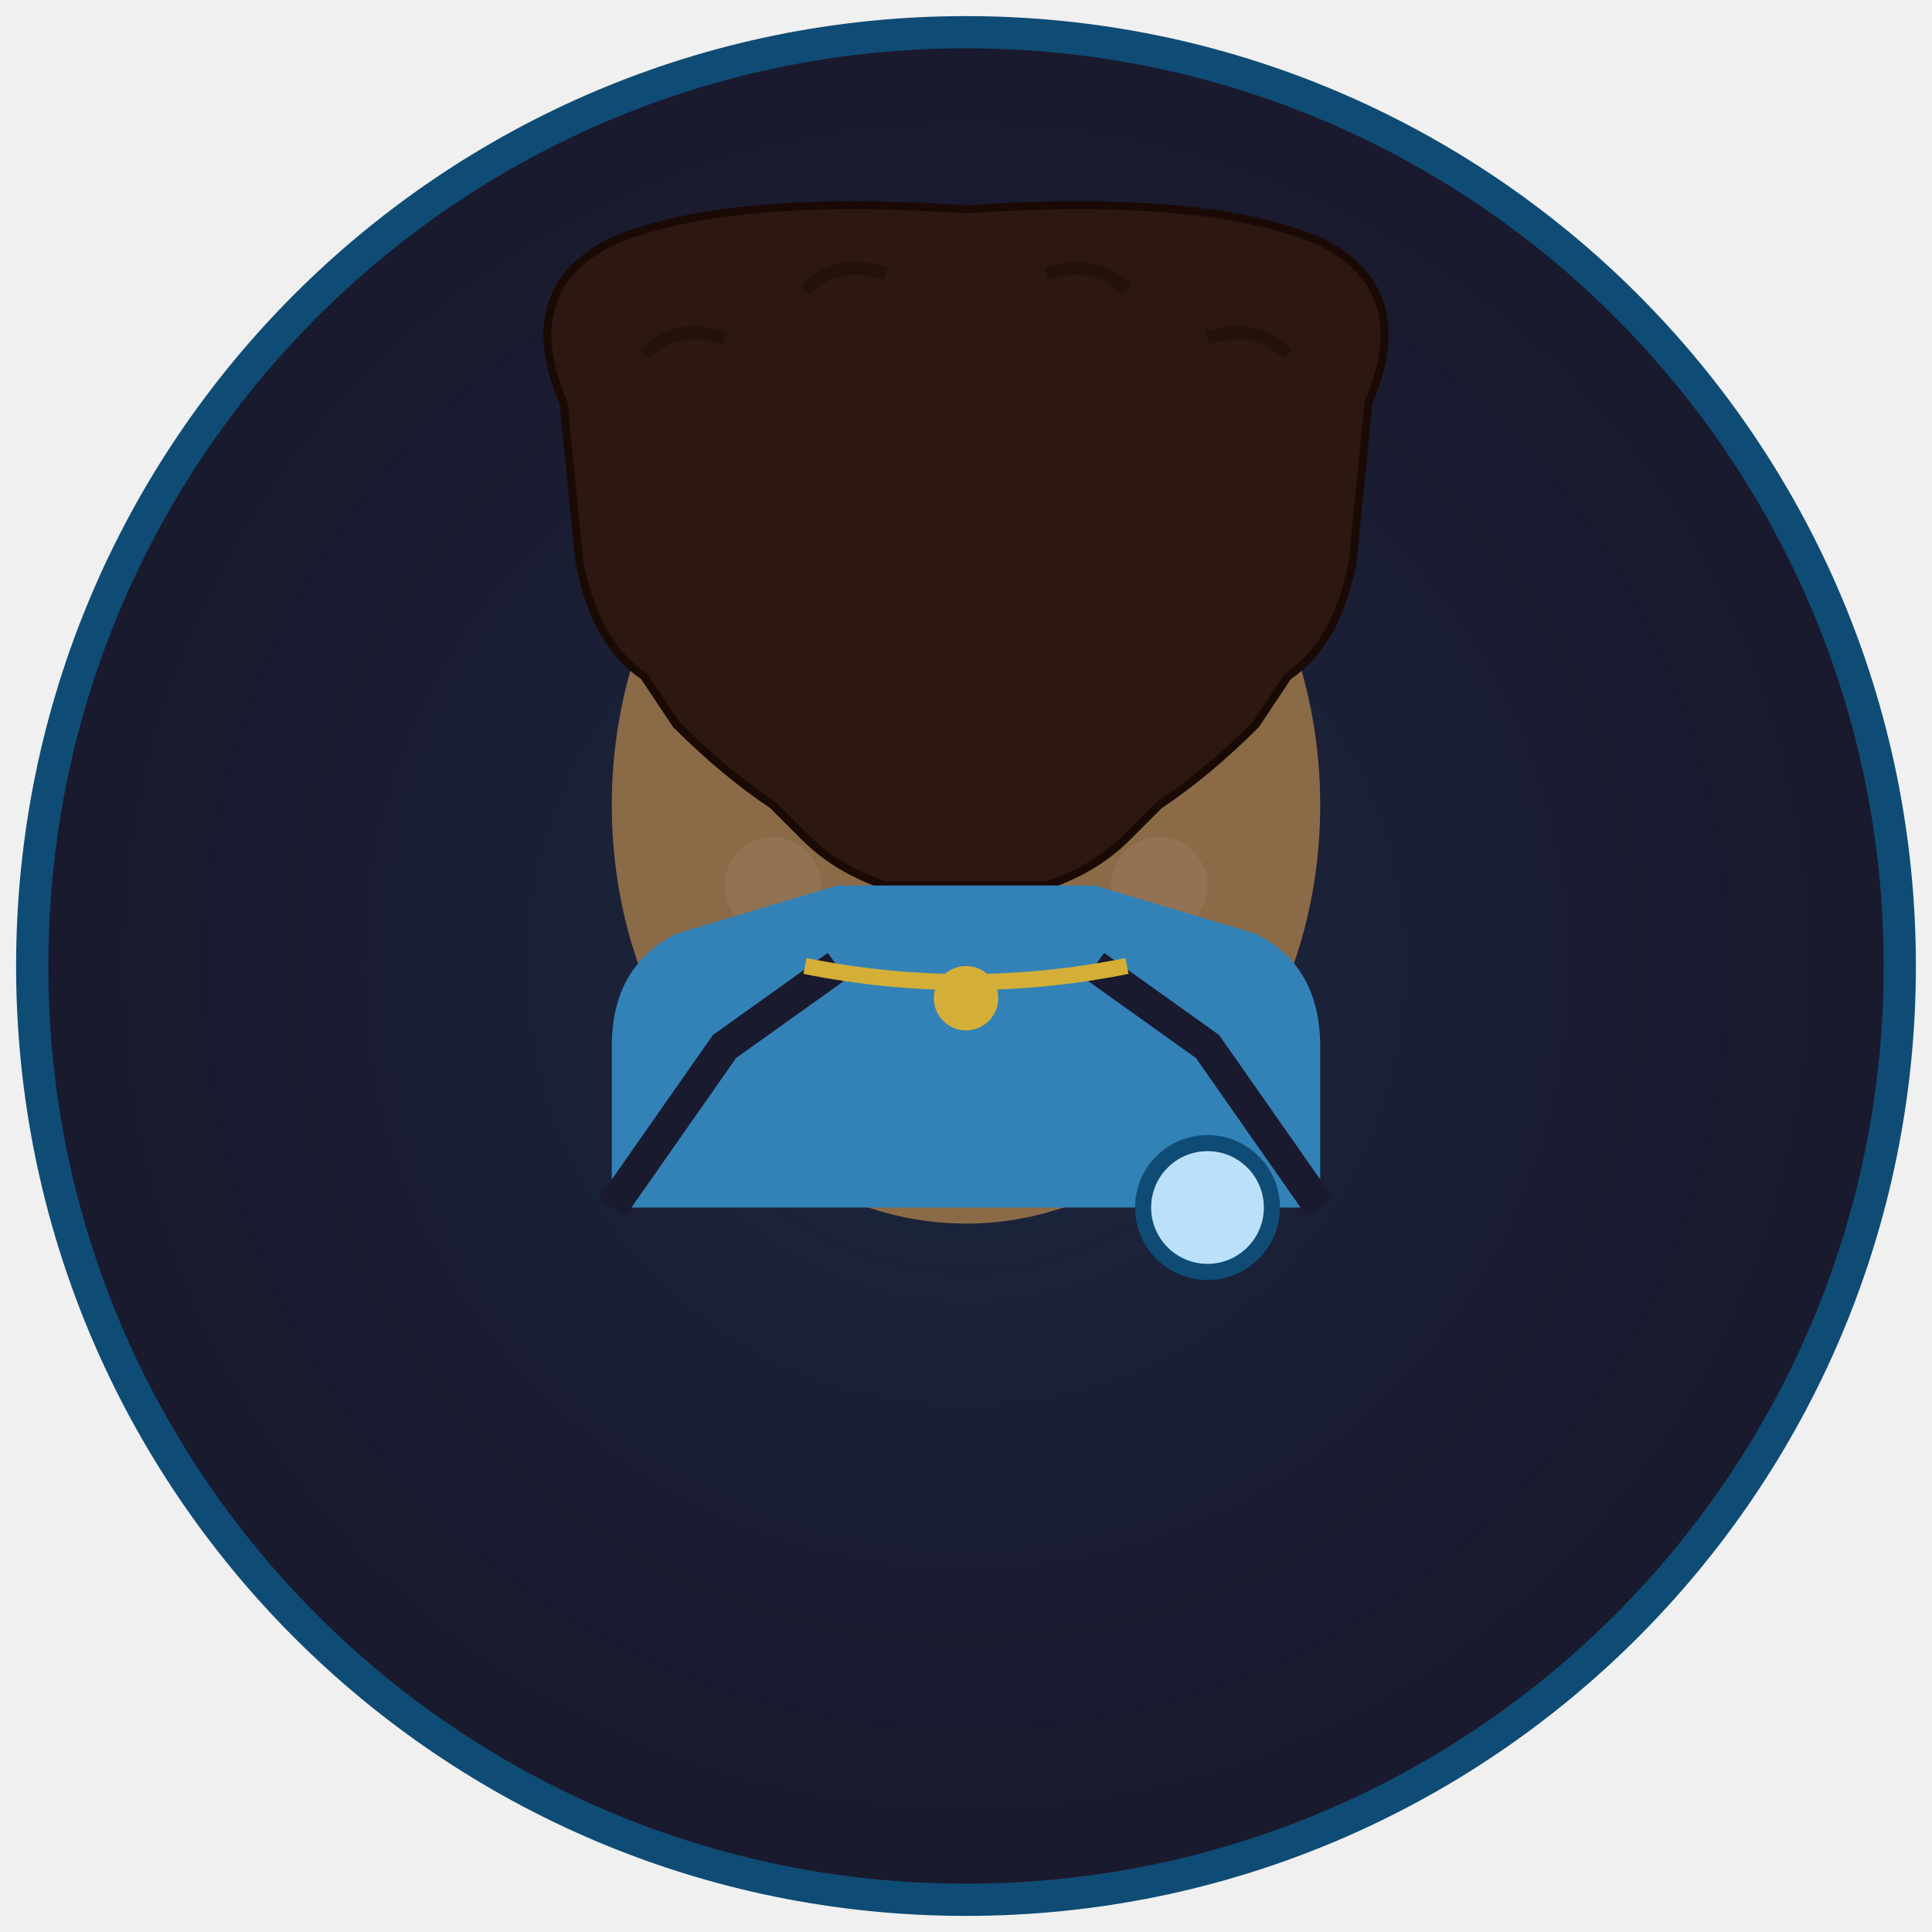
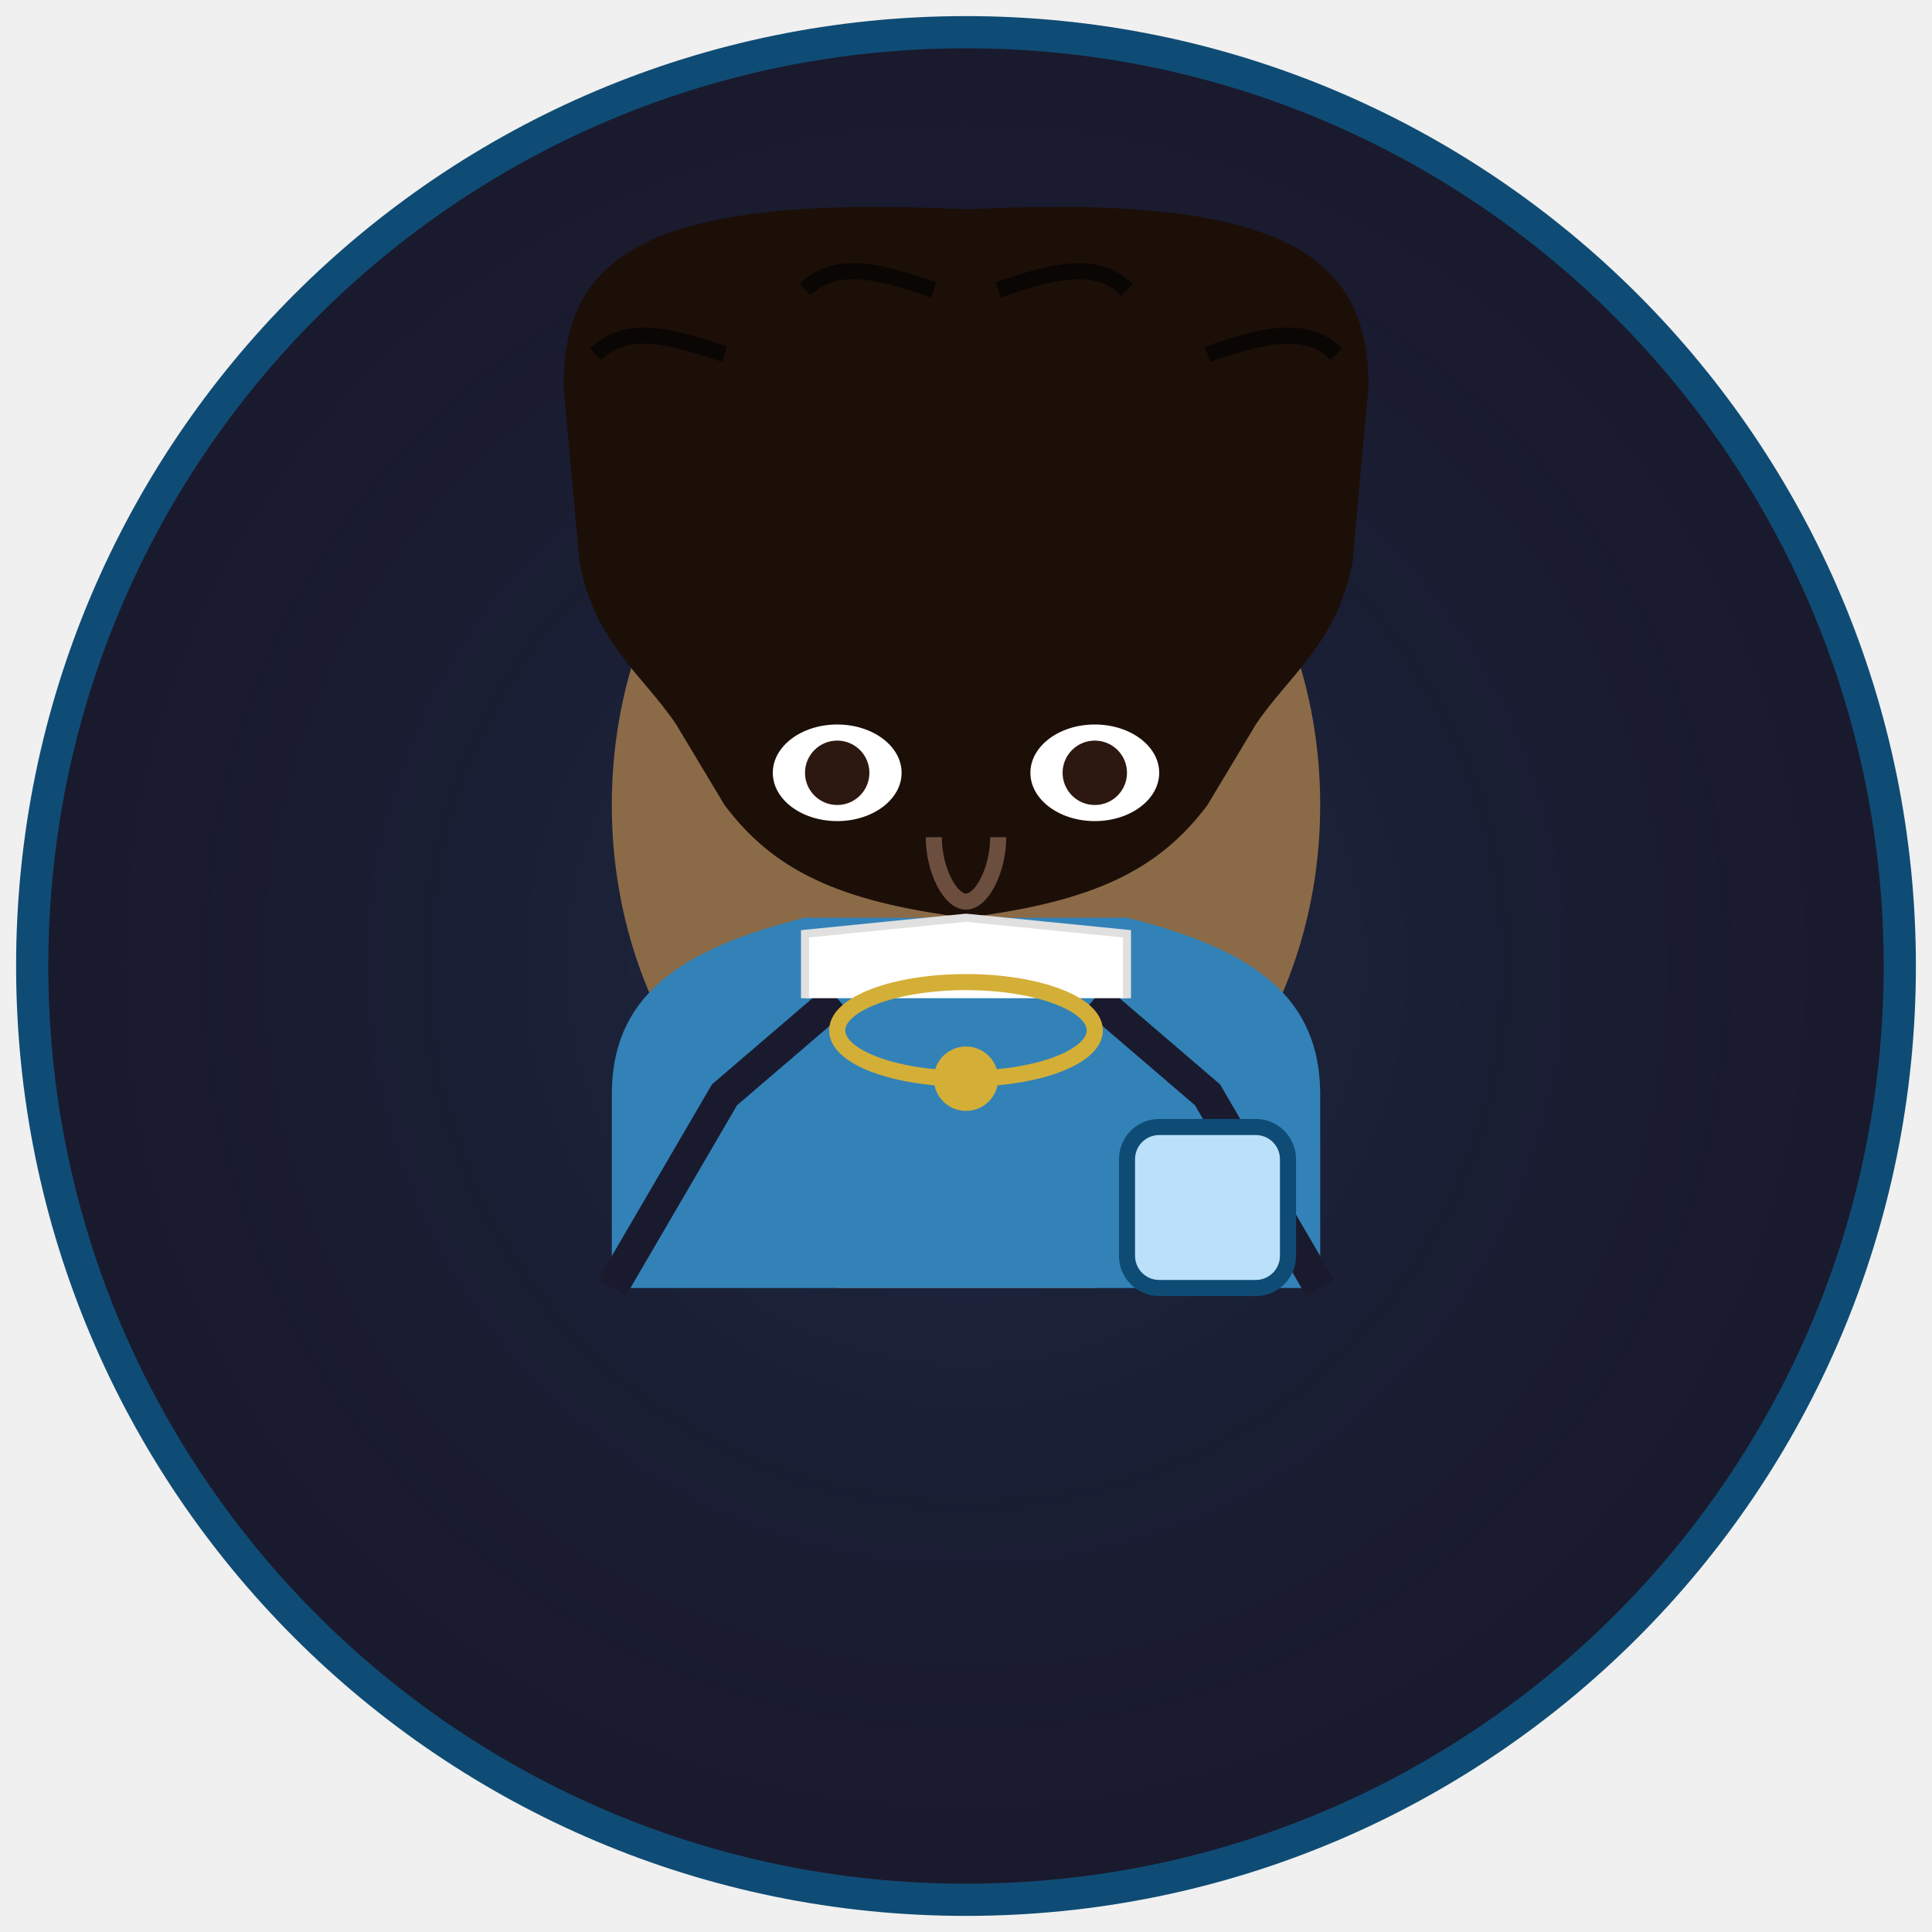
<svg xmlns="http://www.w3.org/2000/svg" width="120" height="120" viewBox="0 0 120 120">
  <circle cx="60" cy="60" r="58" fill="#1a1a2e" stroke="#0f4c75" stroke-width="2" />
  <circle cx="60" cy="60" r="54" fill="url(#glow)" opacity="0.3" />
  <g transform="translate(60, 60)">
+     <rect x="-8" y="10" width="16" height="10" fill="#8B6B47" />
    <ellipse cx="0" cy="-10" rx="22" ry="26" fill="#8B6B47" />
-     <path d="M -25 -35 Q -28 -42 -22 -45 Q -15 -48 0 -47 Q 15 -48 22 -45 Q 28 -42 25 -35 L 24 -25 Q 23 -20 20 -18 L 18 -15 Q 15 -12 12 -10 L 10 -8 Q 8 -6 5 -5 L -5 -5 Q -8 -6 -10 -8 L -12 -10 Q -15 -12 -18 -15 L -20 -18 Q -23 -20 -24 -25 Z" fill="#2C1810" stroke="#1a0a05" stroke-width="0.5" />
-     <path d="M -20 -38 Q -18 -40 -15 -39 M -10 -42 Q -8 -44 -5 -43 M 5 -43 Q 8 -44 10 -42 M 15 -39 Q 18 -40 20 -38" stroke="#1a0a05" stroke-width="0.8" fill="none" opacity="0.5" />
-     <ellipse cx="-8" cy="-10" rx="3" ry="2" fill="#2C1810" />
-     <ellipse cx="8" cy="-10" rx="3" ry="2" fill="#2C1810" />
-     <path d="M -5 -2 Q 0 1 5 -2" stroke="#5C4033" stroke-width="1.5" fill="none" />
-     <circle cx="-12" cy="-5" r="3" fill="#A0826D" opacity="0.3" />
-     <circle cx="12" cy="-5" r="3" fill="#A0826D" opacity="0.3" />
-     <path d="M -22 15 L -22 5 Q -22 0 -18 -2 L -8 -5 L 8 -5 L 18 -2 Q 22 0 22 5 L 22 15" fill="#3282b8" />
-     <path d="M -22 15 L -15 5 L -8 0 M 22 15 L 15 5 L 8 0" stroke="#1a1a2e" stroke-width="2" fill="none" />
-     <path d="M -10 0 Q 0 2 10 0" stroke="#D4AF37" stroke-width="1" fill="none" />
-     <circle cx="0" cy="2" r="2" fill="#D4AF37" />
+     <path d="M -25 -36 C -25 -44, -20 -48, 0 -47 C 20 -48, 25 -44, 25 -36 L 24 -25 C 23 -20, 20 -18, 18 -15 L 15 -10 C 12 -6, 8 -4, 0 -3 C -8 -4, -12 -6, -15 -10 L -18 -15 C -20 -18, -23 -20, -24 -25 Z" fill="#1C0F08" />
+     <path d="M -23 -38 C -21 -40, -18 -39, -15 -38 M -10 -42 C -8 -44, -5 -43, -2 -42 M 2 -42 C 5 -43, 8 -44, 10 -42 M 15 -38 C 18 -39, 21 -40, 23 -38" stroke="#0A0604" stroke-width="1" fill="none" />
+     <ellipse cx="-8" cy="-12" rx="4" ry="3" fill="#FFFFFF" />
+     <ellipse cx="8" cy="-12" rx="4" ry="3" fill="#FFFFFF" />
+     <circle cx="-8" cy="-12" r="2" fill="#2C1810" />
+     <circle cx="8" cy="-12" r="2" fill="#2C1810" />
+     <path d="M -12 -18 C -10 -19, -6 -19, -4 -18" stroke="#1C0F08" stroke-width="1.5" fill="none" />
+     <path d="M 4 -18 C 6 -19, 10 -19, 12 -18" stroke="#1C0F08" stroke-width="1.5" fill="none" />
+     <path d="M -2 -8 C -2 -6, -1 -4, 0 -4 C 1 -4, 2 -6, 2 -8" stroke="#6B4E3D" stroke-width="1" fill="none" />
+     <path d="M -6 -1 C -4 2, 4 2, 6 -1" stroke="#6B4E3D" stroke-width="1.5" fill="none" />
+     <path d="M -22 20 L -22 8 C -22 2, -18 -1, -10 -3 L 10 -3 C 18 -1, 22 2, 22 8 L 22 20" fill="#3282b8" />
+     <path d="M -22 20 L -15 8 L -8 2 M 22 20 L 15 8 L 8 2" stroke="#1a1a2e" stroke-width="2" fill="none" />
+     <path d="M -10 2 L -10 -2 L 0 -3 L 10 -2 L 10 2" fill="#FFFFFF" stroke="#E0E0E0" stroke-width="0.5" />
+     <ellipse cx="0" cy="4" rx="8" ry="3" fill="none" stroke="#D4AF37" stroke-width="1" />
+     <circle cx="0" cy="7" r="2" fill="#D4AF37" />
  </g>
-   <circle cx="75" cy="75" r="4" fill="#bbe1fa" stroke="#0f4c75" stroke-width="1" />
+   <rect x="70" y="70" width="10" height="10" rx="2" fill="#bbe1fa" stroke="#0f4c75" stroke-width="1" />
  <defs>
    <radialGradient id="glow">
      <stop offset="0%" stop-color="#3282b8" stop-opacity="0.5" />
      <stop offset="100%" stop-color="#0f4c75" stop-opacity="0" />
    </radialGradient>
  </defs>
</svg>
